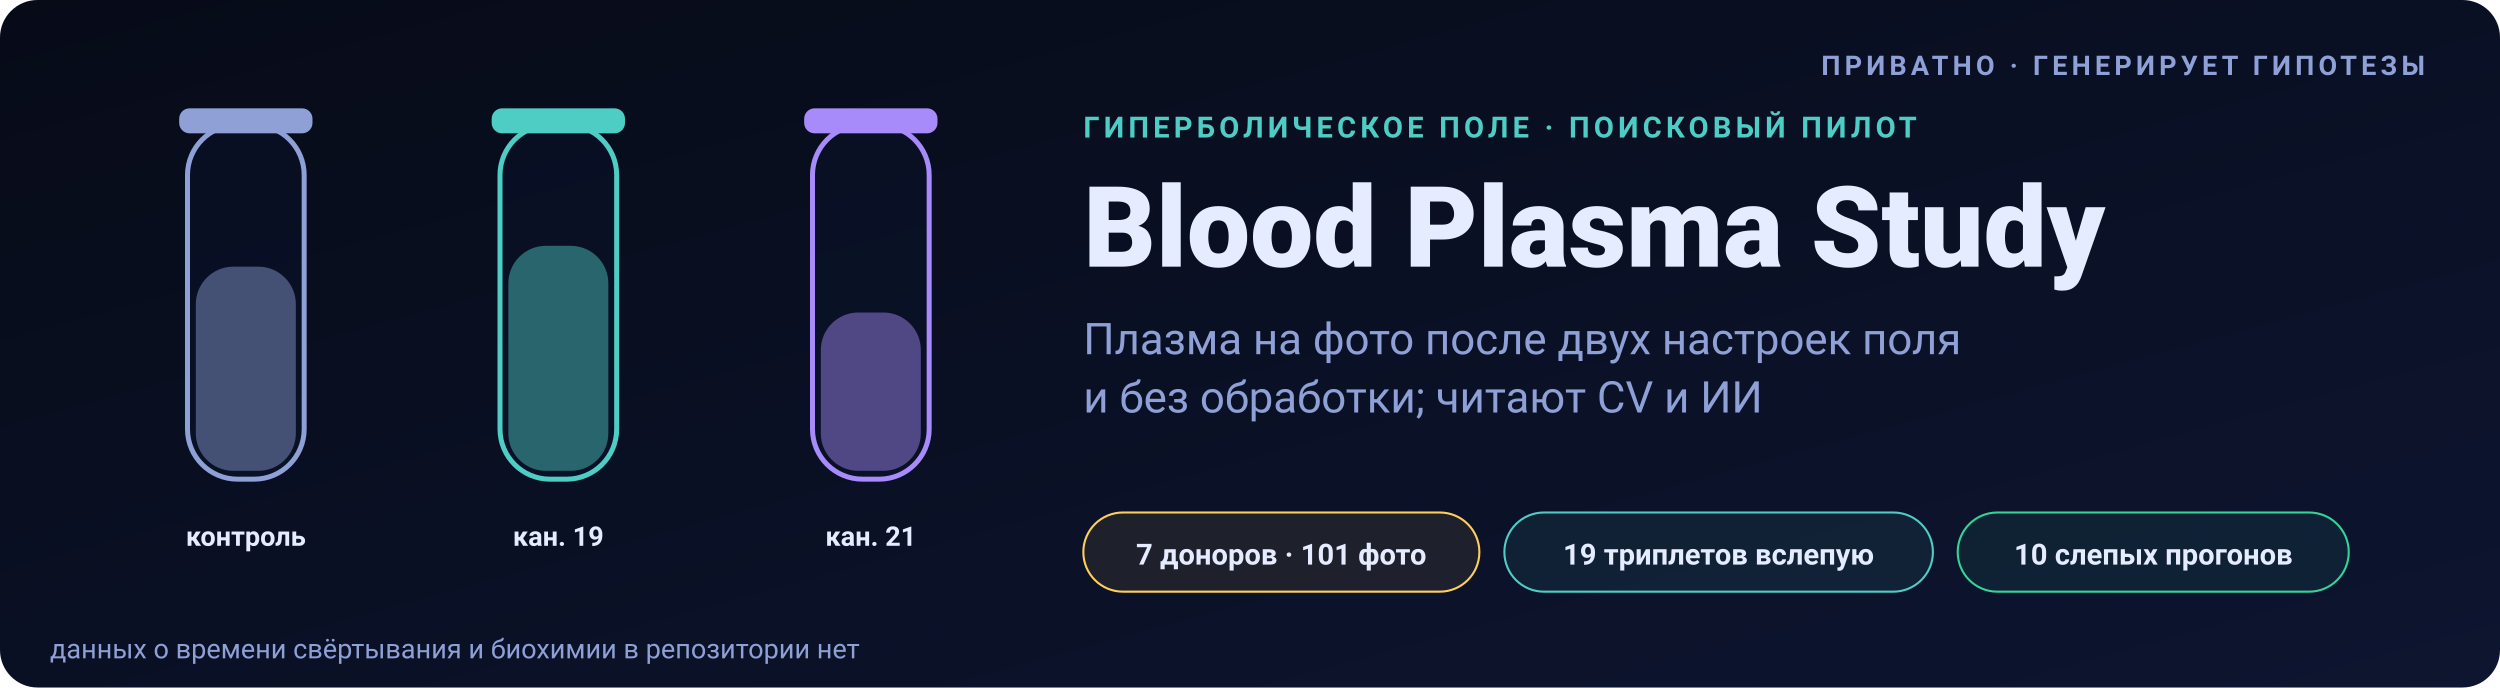
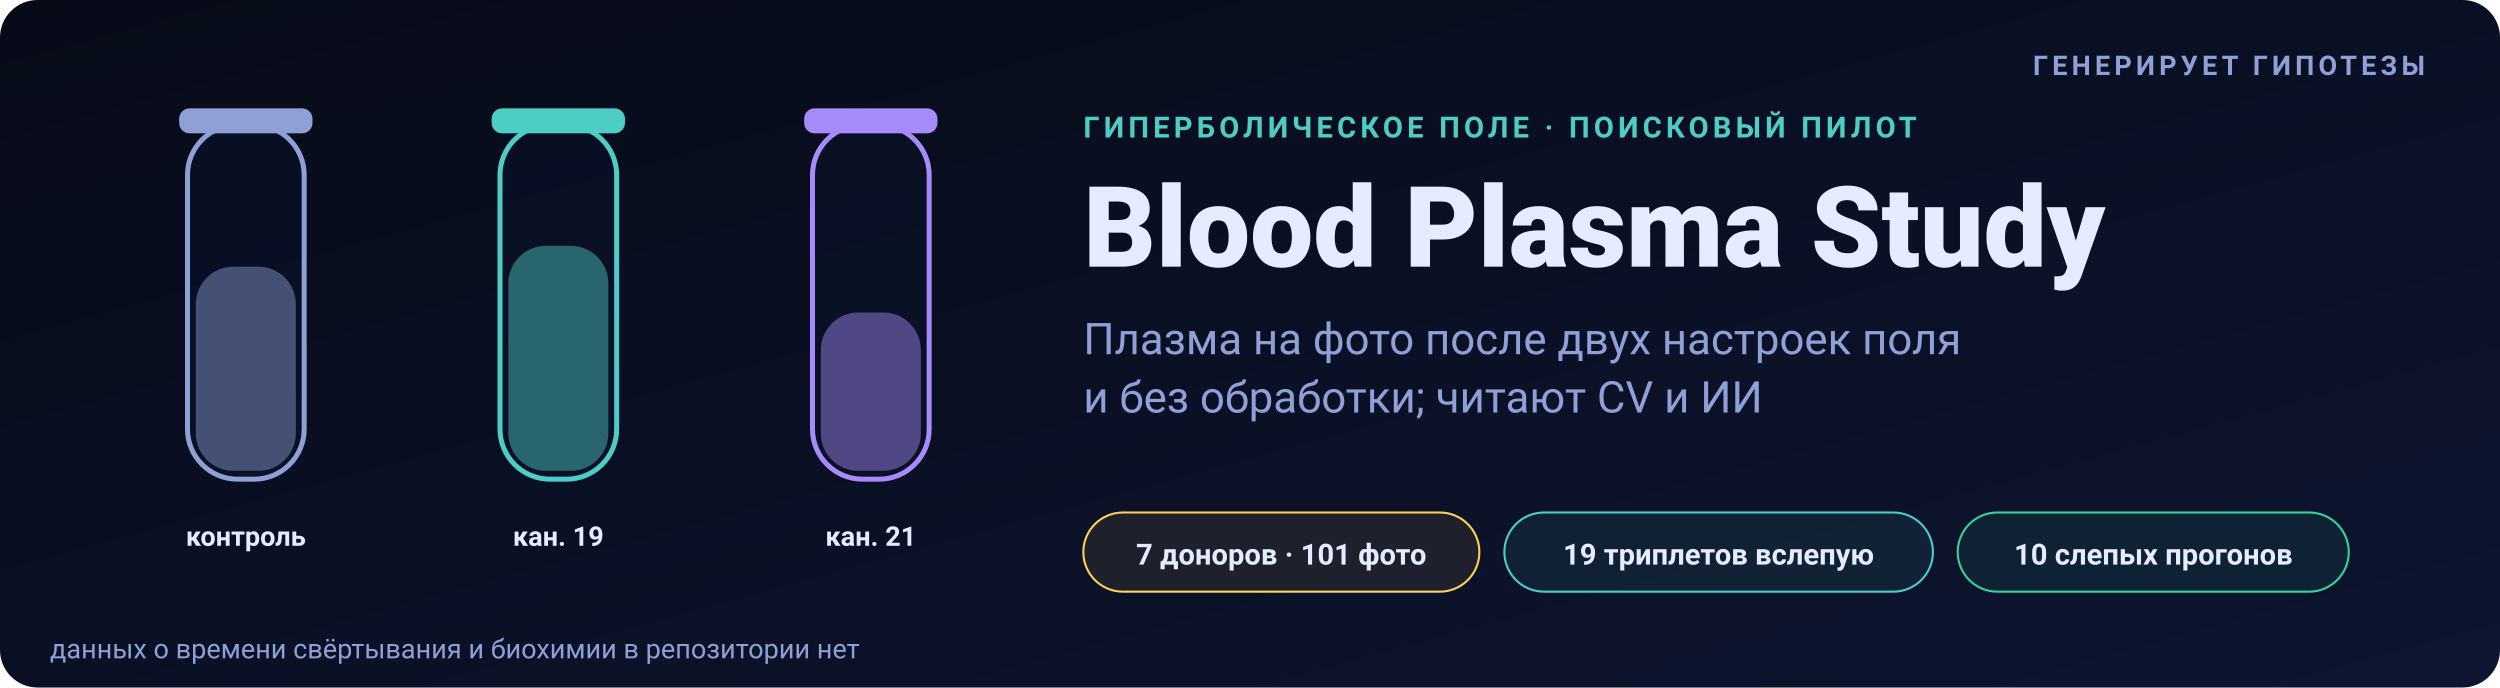
<svg xmlns="http://www.w3.org/2000/svg" viewBox="0 0 1200 330" width="1200" height="330" role="img" aria-labelledby="t d">
  <defs>
    <linearGradient id="bg" x1="0" y1="0" x2="1" y2="1">
      <stop offset="0" stop-color="#070b18" />
      <stop offset="1" stop-color="#0d1530" />
    </linearGradient>
    <filter id="glow" x="-50%" y="-50%" width="200%" height="200%">
      <feGaussianBlur stdDeviation="3" result="b" />
      <feMerge>
        <feMergeNode in="b" />
        <feMergeNode in="SourceGraphic" />
      </feMerge>
    </filter>
  </defs>
  <rect width="1200" height="330" rx="18" fill="url(#bg)" />
  <rect x="90" y="60" width="56" height="170" rx="24" fill="#0b1430" fill-opacity="0.35" stroke="#8ea0d6" stroke-width="2.4" />
  <rect x="94" y="128" width="48" height="98" rx="18" fill="#8ea0d6" fill-opacity="0.45" />
  <rect x="86" y="52" width="64" height="12" rx="5" fill="#8ea0d6" />
  <text x="118" y="262" font-family="'Segoe UI', Roboto, 'Helvetica Neue', Arial, sans-serif" font-size="13" fill="#e6ecff" text-anchor="middle" font-weight="700">контроль</text>
  <rect x="240" y="60" width="56" height="170" rx="24" fill="#0b1430" fill-opacity="0.35" stroke="#4ecdc4" stroke-width="2.4" />
  <rect x="244" y="118" width="48" height="108" rx="18" fill="#4ecdc4" fill-opacity="0.45" />
  <rect x="236" y="52" width="64" height="12" rx="5" fill="#4ecdc4" />
  <text x="268" y="262" font-family="'Segoe UI', Roboto, 'Helvetica Neue', Arial, sans-serif" font-size="13" fill="#e6ecff" text-anchor="middle" font-weight="700">кан. 19</text>
  <rect x="390" y="60" width="56" height="170" rx="24" fill="#0b1430" fill-opacity="0.35" stroke="#a78bfa" stroke-width="2.4" />
  <rect x="394" y="150" width="48" height="76" rx="18" fill="#a78bfa" fill-opacity="0.45" />
  <rect x="386" y="52" width="64" height="12" rx="5" fill="#a78bfa" />
  <text x="418" y="262" font-family="'Segoe UI', Roboto, 'Helvetica Neue', Arial, sans-serif" font-size="13" fill="#e6ecff" text-anchor="middle" font-weight="700">кан. 21</text>
  <text x="520" y="66" font-family="'Segoe UI', Roboto, 'Helvetica Neue', Arial, sans-serif" font-size="14" fill="#4ecdc4" text-anchor="start" font-weight="700" letter-spacing="2">ГИПЕРБОЛИЧЕСКОЕ ПОЛЕ · ПОИСКОВЫЙ ПИЛОТ</text>
-   <text x="1164" y="36" font-family="'Segoe UI', Roboto, 'Helvetica Neue', Arial, sans-serif" font-size="13" fill="#8ea0d6" text-anchor="end" font-weight="700" letter-spacing="2">ПРИВАТНО · ГЕНЕРИРУЕТ ГИПОТЕЗЫ</text>
+   <text x="1164" y="36" font-family="'Segoe UI', Roboto, 'Helvetica Neue', Arial, sans-serif" font-size="13" fill="#8ea0d6" text-anchor="end" font-weight="700" letter-spacing="2">ГЕНЕРИРУЕТ ГИПОТЕЗЫ</text>
  <text x="520" y="128" font-family="'Segoe UI', Roboto, 'Helvetica Neue', Arial, sans-serif" font-size="54" fill="#e6ecff" text-anchor="start" font-weight="800">Blood Plasma Study</text>
  <text x="520" y="170" font-family="'Segoe UI', Roboto, 'Helvetica Neue', Arial, sans-serif" font-size="21" fill="#8ea0d6" text-anchor="start" font-weight="400">Плазма на фото после двух настроек поля</text>
  <text x="520" y="198" font-family="'Segoe UI', Roboto, 'Helvetica Neue', Arial, sans-serif" font-size="21" fill="#8ea0d6" text-anchor="start" font-weight="400">и без обработки; читают CV и ИИ</text>
  <rect x="520.0" y="246" width="190.1" height="38" rx="19" fill="#ffcf5c" fill-opacity="0.08" stroke="#ffcf5c" />
  <text x="615.0" y="271" font-family="'Segoe UI', Roboto, 'Helvetica Neue', Arial, sans-serif" font-size="14" fill="#e6ecff" text-anchor="middle" font-weight="700">7 доноров · 101 фото</text>
  <rect x="722.1" y="246" width="205.7" height="38" rx="19" fill="#4ecdc4" fill-opacity="0.08" stroke="#4ecdc4" />
  <text x="824.9" y="271" font-family="'Segoe UI', Roboto, 'Helvetica Neue', Arial, sans-serif" font-size="14" fill="#e6ecff" text-anchor="middle" font-weight="700">19 триплетов вслепую</text>
  <rect x="939.7" y="246" width="187.7" height="38" rx="19" fill="#34d399" fill-opacity="0.08" stroke="#34d399" />
  <text x="1033.6" y="271" font-family="'Segoe UI', Roboto, 'Helvetica Neue', Arial, sans-serif" font-size="14" fill="#e6ecff" text-anchor="middle" font-weight="700">10 слепых прогонов</text>
  <text x="24" y="316" font-family="'Segoe UI', Roboto, 'Helvetica Neue', Arial, sans-serif" font-size="13" fill="#8ea0d6" text-anchor="start" font-weight="400">данных о времени свёртывания и биохимии в репозитории нет</text>
</svg>
